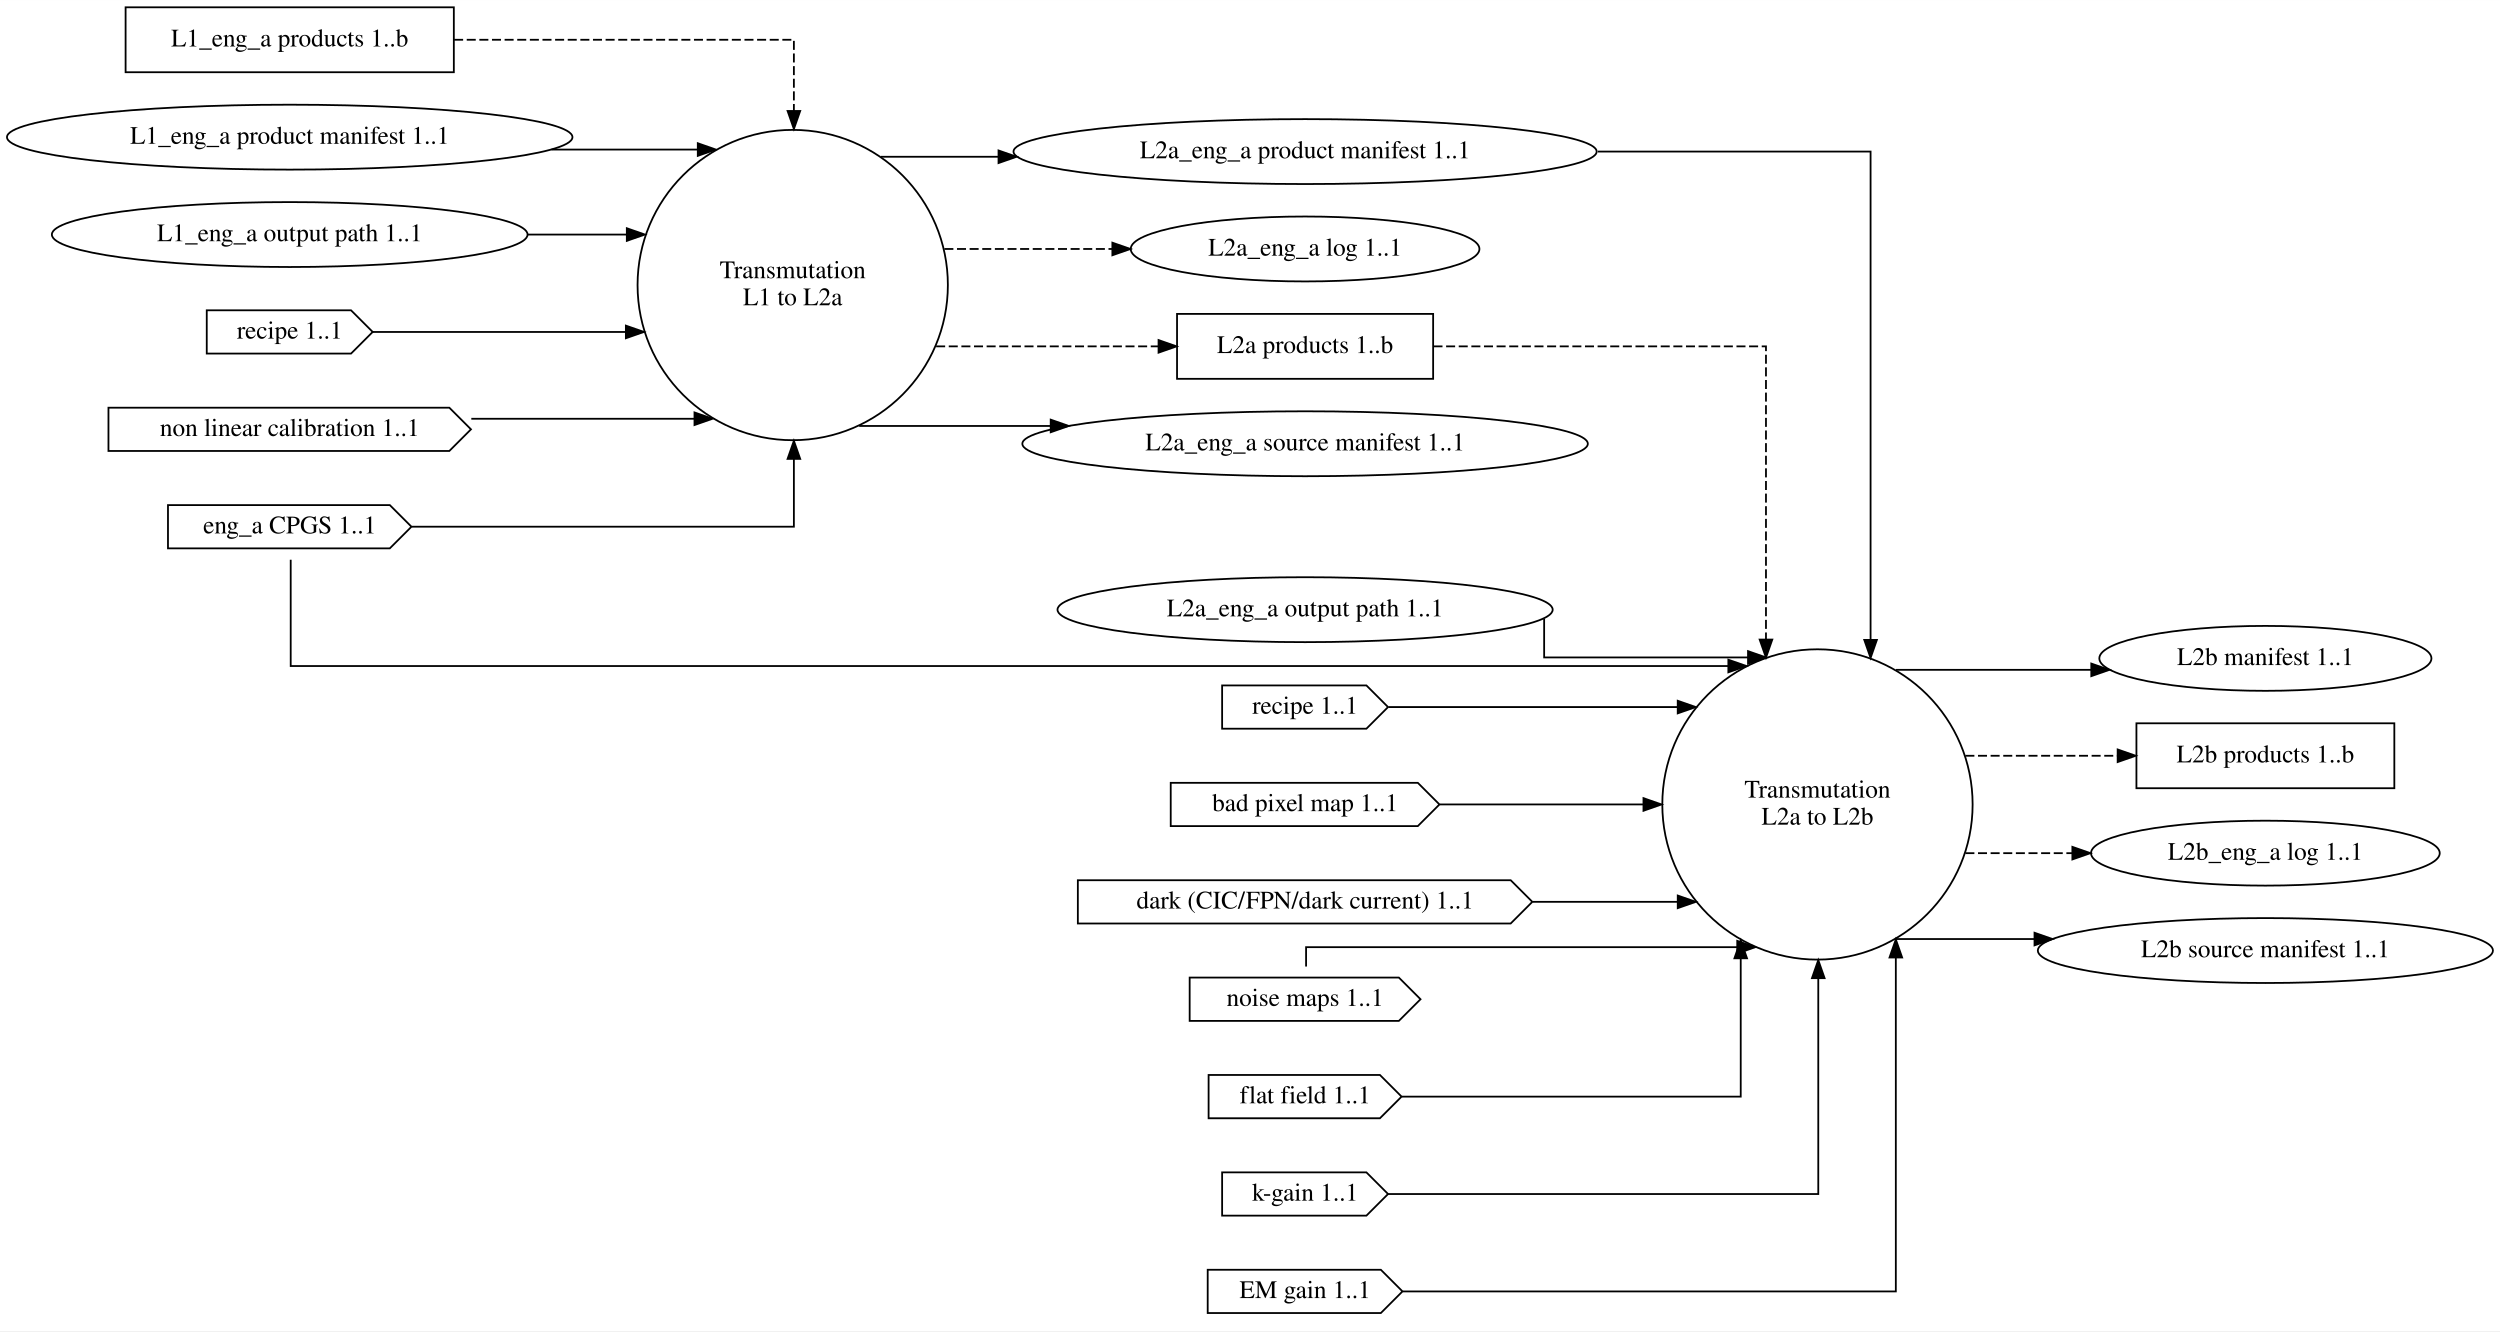
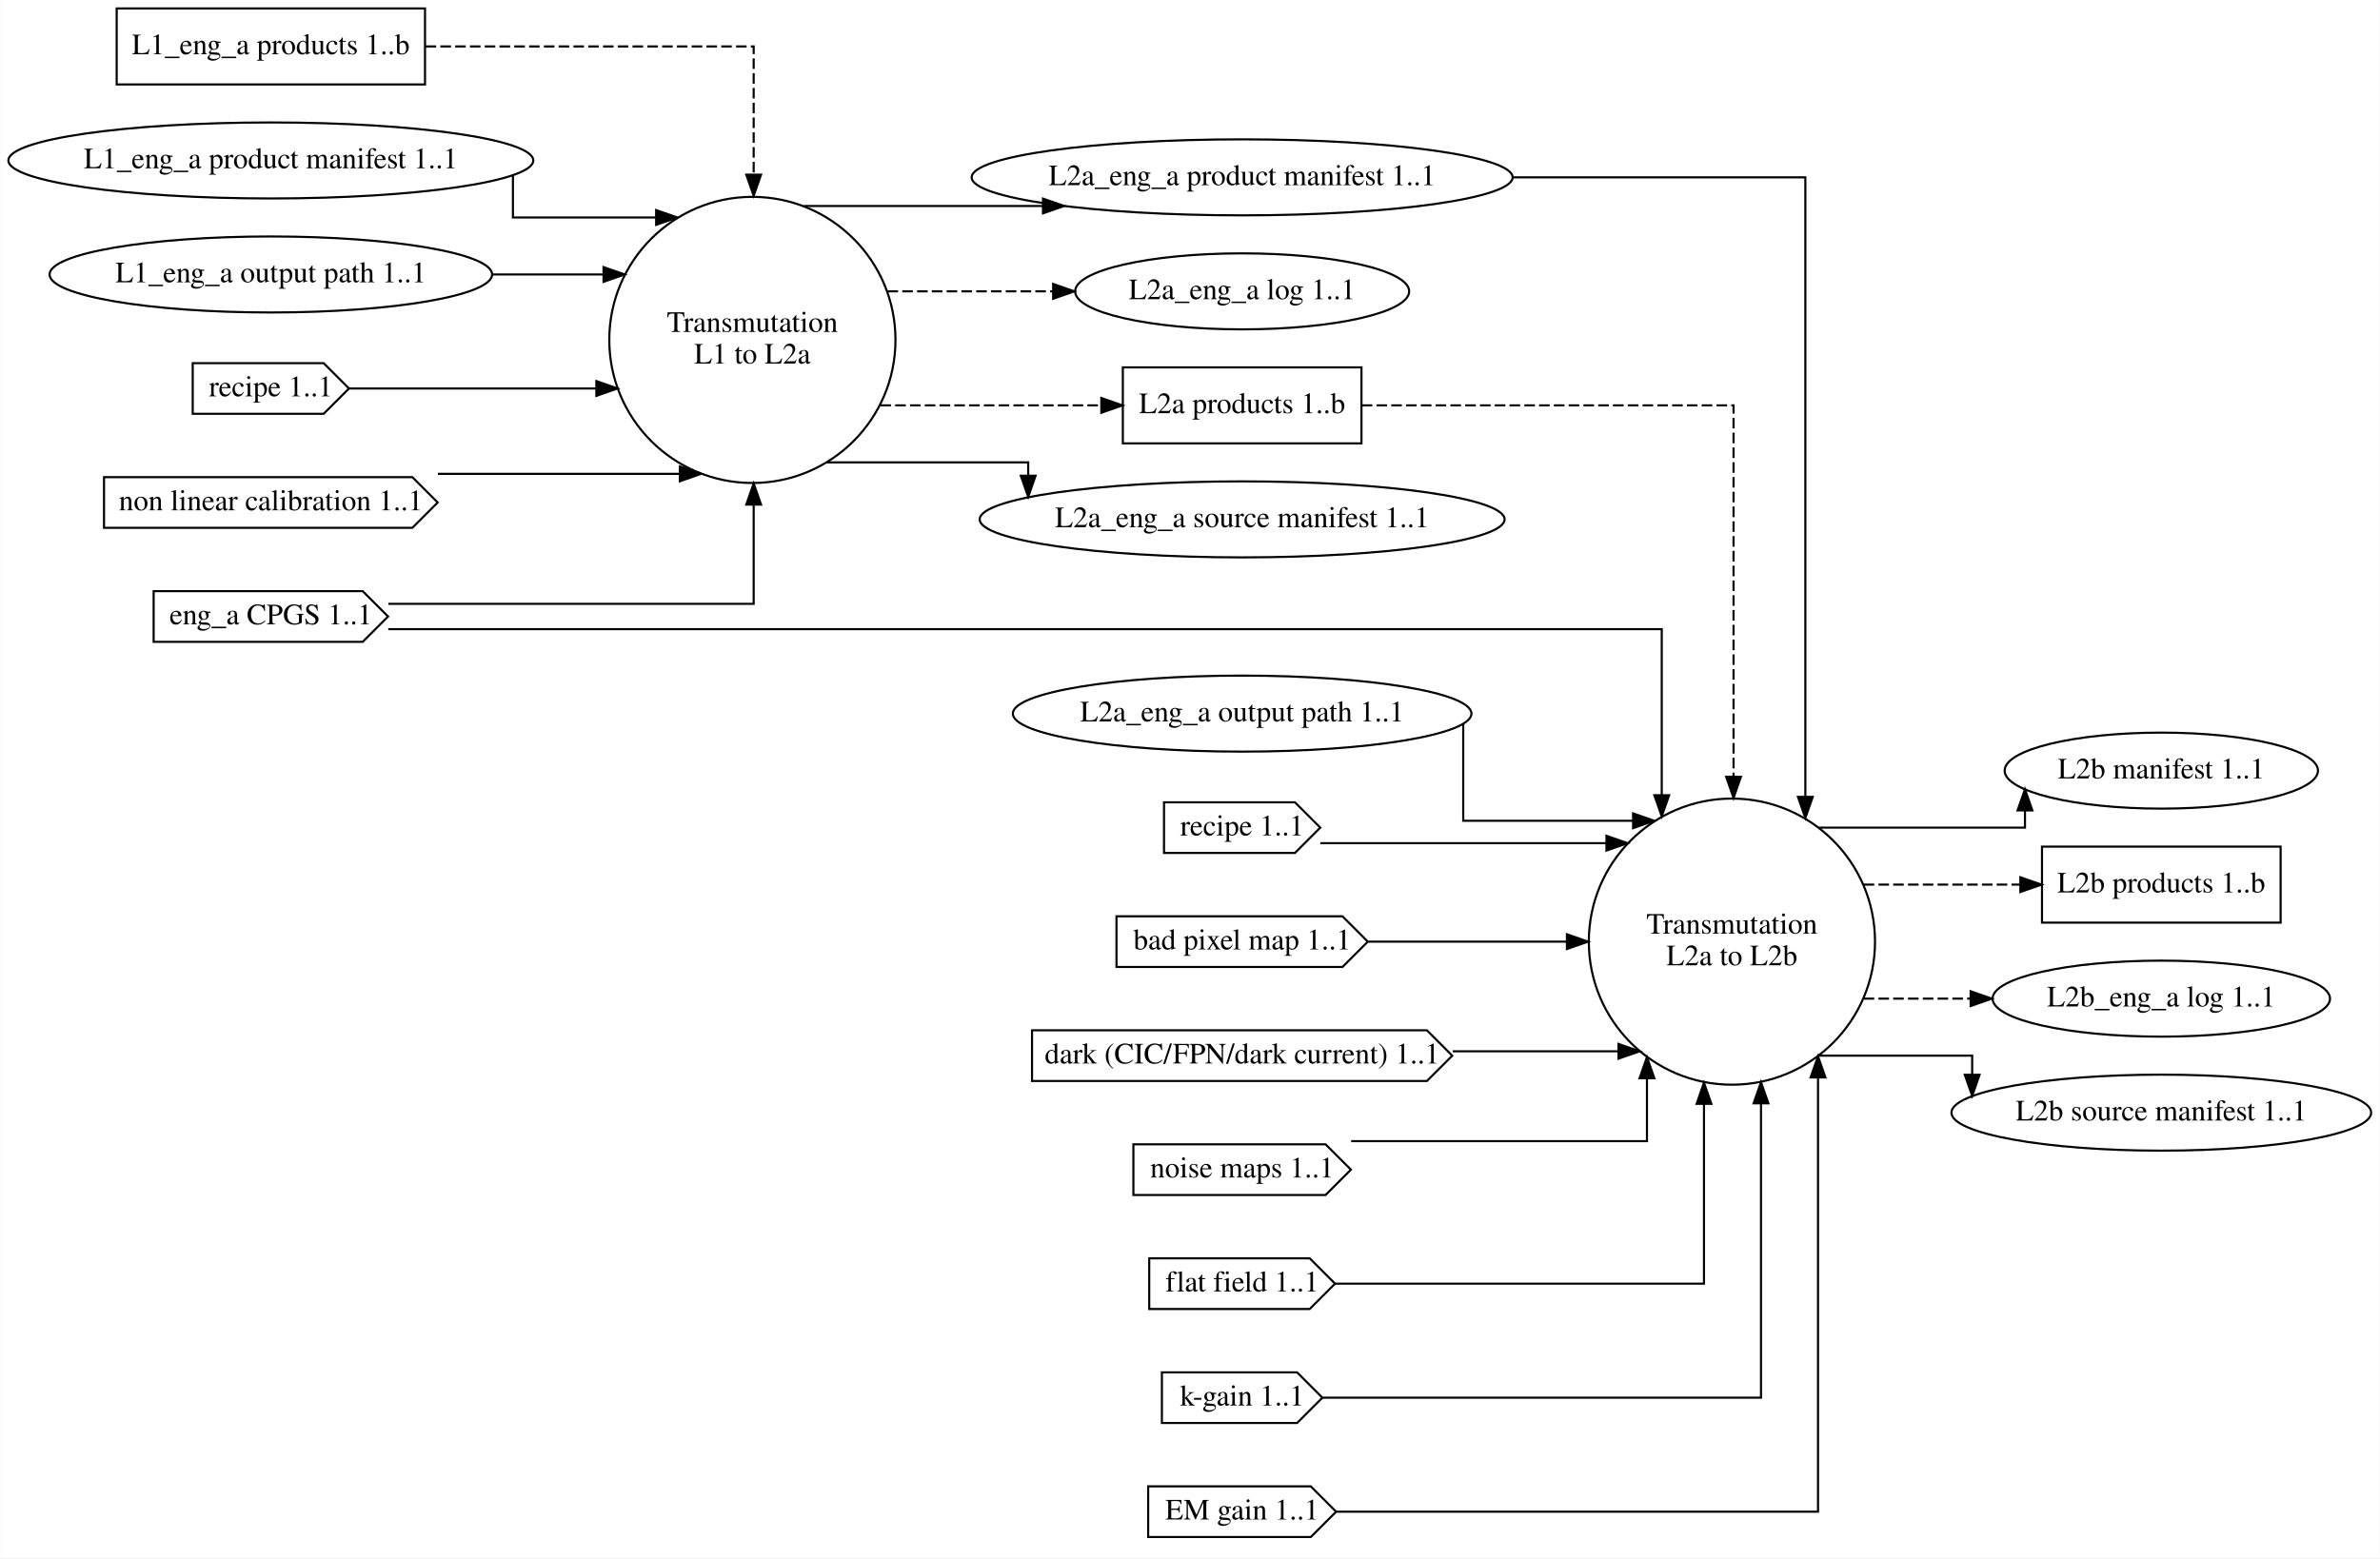
- <svg xmlns="http://www.w3.org/2000/svg" width="1386pt" height="738pt" viewBox="0.00 0.00 1386.19 738.00">
+ <svg xmlns="http://www.w3.org/2000/svg" width="1127pt" height="738pt" viewBox="0.00 0.00 1126.77 738.00">
  <g id="graph0" class="graph" transform="scale(1 1) rotate(0) translate(4 734)">
-     <polygon fill="white" stroke="transparent" points="-4,4 -4,-734 1382.19,-734 1382.19,4 -4,4" />
+     <polygon fill="white" stroke="transparent" points="-4,4 -4,-734 1122.77,-734 1122.77,4 -4,4" />
    <g id="node1" class="node">
-       <ellipse fill="none" stroke="black" cx="435.54" cy="-576" rx="86.03" ry="86.03" />
-       <text text-anchor="middle" x="435.54" y="-579.8" font-family="Times,serif" font-size="14.00">Transmutation</text>
-       <text text-anchor="middle" x="435.54" y="-564.8" font-family="Times,serif" font-size="14.00">L1 to L2a</text>
+       <ellipse fill="none" stroke="black" cx="352.16" cy="-573" rx="67.76" ry="67.76" />
+       <text text-anchor="middle" x="352.16" y="-576.8" font-family="Times,serif" font-size="14.00">Transmutation</text>
+       <text text-anchor="middle" x="352.16" y="-561.8" font-family="Times,serif" font-size="14.00">L1 to L2a</text>
    </g>
    <g id="node9" class="node">
-       <ellipse fill="none" stroke="black" cx="719.64" cy="-650" rx="161.67" ry="18" />
-       <text text-anchor="middle" x="719.64" y="-646.3" font-family="Times,serif" font-size="14.00">L2a_eng_a product manifest 1..1</text>
+       <ellipse fill="none" stroke="black" cx="584.08" cy="-650" rx="128.08" ry="18" />
+       <text text-anchor="middle" x="584.08" y="-646.3" font-family="Times,serif" font-size="14.00">L2a_eng_a product manifest 1..1</text>
    </g>
    <g id="edge9" class="edge">
-       <path fill="none" stroke="black" d="M484.38,-647.13C484.38,-647.13 549.66,-647.13 549.66,-647.13" />
-       <polygon fill="black" stroke="black" points="549.66,-650.63 559.66,-647.13 549.66,-643.63 549.66,-650.63" />
+       <path fill="none" stroke="black" d="M376.54,-636.44C376.54,-636.44 489.77,-636.44 489.77,-636.44" />
+       <polygon fill="black" stroke="black" points="489.77,-639.94 499.77,-636.44 489.77,-632.94 489.77,-639.94" />
    </g>
    <g id="node10" class="node">
-       <ellipse fill="none" stroke="black" cx="719.64" cy="-596" rx="96.68" ry="18" />
-       <text text-anchor="middle" x="719.64" y="-592.3" font-family="Times,serif" font-size="14.00">L2a_eng_a log 1..1</text>
+       <ellipse fill="none" stroke="black" cx="584.08" cy="-596" rx="79.09" ry="18" />
+       <text text-anchor="middle" x="584.08" y="-592.3" font-family="Times,serif" font-size="14.00">L2a_eng_a log 1..1</text>
    </g>
    <g id="edge8" class="edge">
-       <path fill="none" stroke="black" stroke-dasharray="5,2" d="M519.63,-596C519.63,-596 612.78,-596 612.78,-596" />
-       <polygon fill="black" stroke="black" points="612.78,-599.5 622.78,-596 612.78,-592.5 612.78,-599.5" />
+       <path fill="none" stroke="black" stroke-dasharray="5,2" d="M416.15,-596C416.15,-596 494.58,-596 494.58,-596" />
+       <polygon fill="black" stroke="black" points="494.58,-599.5 504.58,-596 494.58,-592.5 494.58,-599.5" />
    </g>
    <g id="node11" class="node">
-       <polygon fill="none" stroke="black" points="790.64,-560 648.64,-560 648.64,-524 790.64,-524 790.64,-560" />
-       <text text-anchor="middle" x="719.64" y="-538.3" font-family="Times,serif" font-size="14.00">L2a products 1..b</text>
+       <polygon fill="none" stroke="black" points="640.58,-560 527.58,-560 527.58,-524 640.58,-524 640.58,-560" />
+       <text text-anchor="middle" x="584.08" y="-538.3" font-family="Times,serif" font-size="14.00">L2a products 1..b</text>
    </g>
    <g id="edge7" class="edge">
-       <path fill="none" stroke="black" stroke-dasharray="5,2" d="M515.06,-542C515.06,-542 638.39,-542 638.39,-542" />
-       <polygon fill="black" stroke="black" points="638.39,-545.5 648.39,-542 638.39,-538.5 638.39,-545.5" />
+       <path fill="none" stroke="black" stroke-dasharray="5,2" d="M412.79,-542C412.79,-542 517.39,-542 517.39,-542" />
+       <polygon fill="black" stroke="black" points="517.39,-545.5 527.39,-542 517.39,-538.5 517.39,-545.5" />
    </g>
    <g id="node23" class="node">
-       <ellipse fill="none" stroke="black" cx="719.64" cy="-488" rx="156.77" ry="18" />
-       <text text-anchor="middle" x="719.64" y="-484.3" font-family="Times,serif" font-size="14.00">L2a_eng_a source manifest 1..1</text>
+       <ellipse fill="none" stroke="black" cx="584.08" cy="-488" rx="124.28" ry="18" />
+       <text text-anchor="middle" x="584.08" y="-484.3" font-family="Times,serif" font-size="14.00">L2a_eng_a source manifest 1..1</text>
    </g>
    <g id="edge24" class="edge">
-       <path fill="none" stroke="black" d="M472.39,-497.87C472.39,-497.87 578.59,-497.87 578.59,-497.87" />
-       <polygon fill="black" stroke="black" points="578.59,-501.37 588.59,-497.87 578.59,-494.37 578.59,-501.37" />
+       <path fill="none" stroke="black" d="M387.5,-515C426.18,-515 482.77,-515 482.77,-515 482.77,-515 482.77,-508.67 482.77,-508.67" />
+       <polygon fill="black" stroke="black" points="486.27,-508.67 482.77,-498.67 479.27,-508.67 486.27,-508.67" />
    </g>
    <g id="node2" class="node">
-       <ellipse fill="none" stroke="black" cx="1003.74" cy="-288" rx="86.03" ry="86.03" />
-       <text text-anchor="middle" x="1003.74" y="-291.8" font-family="Times,serif" font-size="14.00">Transmutation</text>
-       <text text-anchor="middle" x="1003.74" y="-276.8" font-family="Times,serif" font-size="14.00">L2a to L2b</text>
+       <ellipse fill="none" stroke="black" cx="816" cy="-288" rx="67.76" ry="67.76" />
+       <text text-anchor="middle" x="816" y="-291.8" font-family="Times,serif" font-size="14.00">Transmutation</text>
+       <text text-anchor="middle" x="816" y="-276.8" font-family="Times,serif" font-size="14.00">L2a to L2b</text>
    </g>
    <g id="node20" class="node">
-       <ellipse fill="none" stroke="black" cx="1252.1" cy="-369" rx="92.08" ry="18" />
-       <text text-anchor="middle" x="1252.1" y="-365.3" font-family="Times,serif" font-size="14.00">L2b manifest 1..1</text>
+       <ellipse fill="none" stroke="black" cx="1019.33" cy="-369" rx="74.19" ry="18" />
+       <text text-anchor="middle" x="1019.33" y="-365.3" font-family="Times,serif" font-size="14.00">L2b manifest 1..1</text>
    </g>
    <g id="edge23" class="edge">
-       <path fill="none" stroke="black" d="M1047.29,-362.63C1047.29,-362.63 1155.57,-362.63 1155.57,-362.63" />
-       <polygon fill="black" stroke="black" points="1155.57,-366.13 1165.57,-362.63 1155.57,-359.13 1155.57,-366.13" />
+       <path fill="none" stroke="black" d="M857.26,-342C898.16,-342 954.77,-342 954.77,-342 954.77,-342 954.77,-350.16 954.77,-350.16" />
+       <polygon fill="black" stroke="black" points="951.27,-350.16 954.77,-360.16 958.27,-350.16 951.27,-350.16" />
    </g>
    <g id="node21" class="node">
-       <polygon fill="none" stroke="black" points="1323.6,-333 1180.6,-333 1180.6,-297 1323.6,-297 1323.6,-333" />
-       <text text-anchor="middle" x="1252.1" y="-311.3" font-family="Times,serif" font-size="14.00">L2b products 1..b</text>
+       <polygon fill="none" stroke="black" points="1075.83,-333 962.83,-333 962.83,-297 1075.83,-297 1075.83,-333" />
+       <text text-anchor="middle" x="1019.33" y="-311.3" font-family="Times,serif" font-size="14.00">L2b products 1..b</text>
    </g>
    <g id="edge21" class="edge">
-       <path fill="none" stroke="black" stroke-dasharray="5,2" d="M1085.75,-315C1085.75,-315 1170.19,-315 1170.19,-315" />
-       <polygon fill="black" stroke="black" points="1170.19,-318.5 1180.19,-315 1170.19,-311.5 1170.19,-318.5" />
+       <path fill="none" stroke="black" stroke-dasharray="5,2" d="M878.39,-315C878.39,-315 952.59,-315 952.59,-315" />
+       <polygon fill="black" stroke="black" points="952.59,-318.5 962.59,-315 952.59,-311.5 952.59,-318.5" />
    </g>
    <g id="node22" class="node">
-       <ellipse fill="none" stroke="black" cx="1252.1" cy="-261" rx="96.68" ry="18" />
-       <text text-anchor="middle" x="1252.1" y="-257.3" font-family="Times,serif" font-size="14.00">L2b_eng_a log 1..1</text>
+       <ellipse fill="none" stroke="black" cx="1019.33" cy="-261" rx="79.89" ry="18" />
+       <text text-anchor="middle" x="1019.33" y="-257.3" font-family="Times,serif" font-size="14.00">L2b_eng_a log 1..1</text>
    </g>
    <g id="edge22" class="edge">
-       <path fill="none" stroke="black" stroke-dasharray="5,2" d="M1085.75,-261C1085.75,-261 1145.08,-261 1145.08,-261" />
-       <polygon fill="black" stroke="black" points="1145.08,-264.5 1155.08,-261 1145.08,-257.5 1145.08,-264.5" />
+       <path fill="none" stroke="black" stroke-dasharray="5,2" d="M878.39,-261C878.39,-261 929.04,-261 929.04,-261" />
+       <polygon fill="black" stroke="black" points="929.04,-264.5 939.04,-261 929.04,-257.5 929.04,-264.5" />
    </g>
    <g id="node24" class="node">
-       <ellipse fill="none" stroke="black" cx="1252.1" cy="-207" rx="126.18" ry="18" />
-       <text text-anchor="middle" x="1252.1" y="-203.3" font-family="Times,serif" font-size="14.00">L2b source manifest 1..1</text>
+       <ellipse fill="none" stroke="black" cx="1019.33" cy="-207" rx="99.38" ry="18" />
+       <text text-anchor="middle" x="1019.33" y="-203.3" font-family="Times,serif" font-size="14.00">L2b source manifest 1..1</text>
    </g>
    <g id="edge25" class="edge">
-       <path fill="none" stroke="black" d="M1047.29,-213.37C1047.29,-213.37 1124.09,-213.37 1124.09,-213.37" />
-       <polygon fill="black" stroke="black" points="1124.09,-216.87 1134.09,-213.37 1124.09,-209.87 1124.09,-216.87" />
+       <path fill="none" stroke="black" d="M857.4,-234C889.92,-234 929.77,-234 929.77,-234 929.77,-234 929.77,-224.95 929.77,-224.95" />
+       <polygon fill="black" stroke="black" points="933.27,-224.95 929.77,-214.95 926.27,-224.95 933.27,-224.95" />
    </g>
    <g id="node3" class="node">
-       <polygon fill="none" stroke="black" points="247.64,-730 65.64,-730 65.64,-694 247.64,-694 247.64,-730" />
-       <text text-anchor="middle" x="156.64" y="-708.3" font-family="Times,serif" font-size="14.00">L1_eng_a products 1..b</text>
+       <polygon fill="none" stroke="black" points="197.14,-730 51.14,-730 51.14,-694 197.14,-694 197.14,-730" />
+       <text text-anchor="middle" x="124.14" y="-708.3" font-family="Times,serif" font-size="14.00">L1_eng_a products 1..b</text>
    </g>
    <g id="edge1" class="edge">
-       <path fill="none" stroke="black" stroke-dasharray="5,2" d="M247.79,-712C329.36,-712 436.19,-712 436.19,-712 436.19,-712 436.19,-672.52 436.19,-672.52" />
-       <polygon fill="black" stroke="black" points="439.69,-672.52 436.19,-662.52 432.69,-672.52 439.69,-672.52" />
+       <path fill="none" stroke="black" stroke-dasharray="5,2" d="M197.42,-712C264.29,-712 352.77,-712 352.77,-712 352.77,-712 352.77,-651.28 352.77,-651.28" />
+       <polygon fill="black" stroke="black" points="356.27,-651.28 352.77,-641.28 349.27,-651.28 356.27,-651.28" />
    </g>
    <g id="node4" class="node">
-       <ellipse fill="none" stroke="black" cx="156.64" cy="-658" rx="156.77" ry="18" />
-       <text text-anchor="middle" x="156.64" y="-654.3" font-family="Times,serif" font-size="14.00">L1_eng_a product manifest 1..1</text>
+       <ellipse fill="none" stroke="black" cx="124.14" cy="-658" rx="124.28" ry="18" />
+       <text text-anchor="middle" x="124.14" y="-654.3" font-family="Times,serif" font-size="14.00">L1_eng_a product manifest 1..1</text>
    </g>
    <g id="edge2" class="edge">
-       <path fill="none" stroke="black" d="M301.81,-651.13C301.81,-651.13 382.91,-651.13 382.91,-651.13" />
-       <polygon fill="black" stroke="black" points="382.91,-654.63 392.91,-651.13 382.91,-647.63 382.91,-654.63" />
+       <path fill="none" stroke="black" d="M238.77,-650.91C238.77,-642.91 238.77,-631 238.77,-631 238.77,-631 306.59,-631 306.59,-631" />
+       <polygon fill="black" stroke="black" points="306.59,-634.5 316.59,-631 306.59,-627.5 306.59,-634.5" />
    </g>
    <g id="node5" class="node">
-       <polygon fill="none" stroke="black" points="212.14,-454 89.14,-454 89.14,-430 212.14,-430 224.14,-442 212.14,-454" />
-       <text text-anchor="middle" x="156.64" y="-438.3" font-family="Times,serif" font-size="14.00">eng_a CPGS 1..1</text>
+       <polygon fill="none" stroke="black" points="167.64,-454 68.64,-454 68.64,-430 167.64,-430 179.64,-442 167.64,-454" />
+       <text text-anchor="middle" x="124.14" y="-438.3" font-family="Times,serif" font-size="14.00">eng_a CPGS 1..1</text>
    </g>
    <g id="edge3" class="edge">
-       <path fill="none" stroke="black" d="M224.31,-442C307.04,-442 436.19,-442 436.19,-442 436.19,-442 436.19,-479.62 436.19,-479.62" />
-       <polygon fill="black" stroke="black" points="432.69,-479.62 436.19,-489.62 439.69,-479.62 432.69,-479.62" />
+       <path fill="none" stroke="black" d="M179.78,-448C247.45,-448 352.77,-448 352.77,-448 352.77,-448 352.77,-495.01 352.77,-495.01" />
+       <polygon fill="black" stroke="black" points="349.27,-495.01 352.77,-505.01 356.27,-495.01 349.27,-495.01" />
    </g>
    <g id="edge12" class="edge">
-       <path fill="none" stroke="black" d="M157.19,-423.69C157.19,-400.85 157.19,-364.76 157.19,-364.76 157.19,-364.76 954.33,-364.76 954.33,-364.76" />
-       <polygon fill="black" stroke="black" points="954.33,-368.26 964.33,-364.76 954.33,-361.26 954.33,-368.26" />
+       <path fill="none" stroke="black" d="M179.73,-436C338.51,-436 782.77,-436 782.77,-436 782.77,-436 782.77,-357.34 782.77,-357.34" />
+       <polygon fill="black" stroke="black" points="786.27,-357.34 782.77,-347.34 779.27,-357.34 786.27,-357.34" />
    </g>
    <g id="node6" class="node">
-       <ellipse fill="none" stroke="black" cx="156.64" cy="-604" rx="131.88" ry="18" />
-       <text text-anchor="middle" x="156.64" y="-600.3" font-family="Times,serif" font-size="14.00">L1_eng_a output path 1..1</text>
+       <ellipse fill="none" stroke="black" cx="124.14" cy="-604" rx="104.78" ry="18" />
+       <text text-anchor="middle" x="124.14" y="-600.3" font-family="Times,serif" font-size="14.00">L1_eng_a output path 1..1</text>
    </g>
    <g id="edge4" class="edge">
-       <path fill="none" stroke="black" d="M288.74,-604C288.74,-604 343.56,-604 343.56,-604" />
-       <polygon fill="black" stroke="black" points="343.56,-607.5 353.56,-604 343.56,-600.5 343.56,-607.5" />
+       <path fill="none" stroke="black" d="M228.81,-604C228.81,-604 281.67,-604 281.67,-604" />
+       <polygon fill="black" stroke="black" points="281.67,-607.5 291.67,-604 281.67,-600.5 281.67,-607.5" />
    </g>
    <g id="node7" class="node">
-       <polygon fill="none" stroke="black" points="190.64,-562 110.64,-562 110.64,-538 190.64,-538 202.64,-550 190.64,-562" />
-       <text text-anchor="middle" x="156.64" y="-546.3" font-family="Times,serif" font-size="14.00">recipe 1..1</text>
+       <polygon fill="none" stroke="black" points="149.14,-562 87.14,-562 87.14,-538 149.14,-538 161.14,-550 149.14,-562" />
+       <text text-anchor="middle" x="124.14" y="-546.3" font-family="Times,serif" font-size="14.00">recipe 1..1</text>
    </g>
    <g id="edge5" class="edge">
-       <path fill="none" stroke="black" d="M202.69,-550C202.69,-550 343.04,-550 343.04,-550" />
-       <polygon fill="black" stroke="black" points="343.04,-553.5 353.04,-550 343.04,-546.5 343.04,-553.5" />
+       <path fill="none" stroke="black" d="M161.28,-550C161.28,-550 278.28,-550 278.28,-550" />
+       <polygon fill="black" stroke="black" points="278.28,-553.5 288.28,-550 278.28,-546.5 278.28,-553.5" />
    </g>
    <g id="node8" class="node">
-       <polygon fill="none" stroke="black" points="245.14,-508 56.14,-508 56.14,-484 245.14,-484 257.14,-496 245.14,-508" />
-       <text text-anchor="middle" x="156.64" y="-492.3" font-family="Times,serif" font-size="14.00">non linear calibration 1..1</text>
+       <polygon fill="none" stroke="black" points="191.14,-508 45.14,-508 45.14,-484 191.14,-484 203.14,-496 191.14,-508" />
+       <text text-anchor="middle" x="124.14" y="-492.3" font-family="Times,serif" font-size="14.00">non linear calibration 1..1</text>
    </g>
    <g id="edge6" class="edge">
-       <path fill="none" stroke="black" d="M257.33,-501.87C257.33,-501.87 381.08,-501.87 381.08,-501.87" />
-       <polygon fill="black" stroke="black" points="381.08,-505.37 391.08,-501.87 381.08,-498.37 381.08,-505.37" />
+       <path fill="none" stroke="black" d="M203.25,-509.56C203.25,-509.56 317.84,-509.56 317.84,-509.56" />
+       <polygon fill="black" stroke="black" points="317.84,-513.06 327.84,-509.56 317.84,-506.06 317.84,-513.06" />
    </g>
    <g id="edge11" class="edge">
-       <path fill="none" stroke="black" d="M881.93,-650C958.43,-650 1033.19,-650 1033.19,-650 1033.19,-650 1033.19,-379.24 1033.19,-379.24" />
-       <polygon fill="black" stroke="black" points="1036.69,-379.24 1033.19,-369.24 1029.69,-379.24 1036.69,-379.24" />
+       <path fill="none" stroke="black" d="M712.35,-650C780.67,-650 850.77,-650 850.77,-650 850.77,-650 850.77,-356.56 850.77,-356.56" />
+       <polygon fill="black" stroke="black" points="854.27,-356.56 850.77,-346.56 847.27,-356.56 854.27,-356.56" />
    </g>
    <g id="edge10" class="edge">
-       <path fill="none" stroke="black" stroke-dasharray="5,2" d="M790.83,-542C866.44,-542 975.19,-542 975.19,-542 975.19,-542 975.19,-379.42 975.19,-379.42" />
-       <polygon fill="black" stroke="black" points="978.69,-379.42 975.19,-369.42 971.69,-379.42 978.69,-379.42" />
+       <path fill="none" stroke="black" stroke-dasharray="5,2" d="M640.7,-542C709.58,-542 816.77,-542 816.77,-542 816.77,-542 816.77,-366.07 816.77,-366.07" />
+       <polygon fill="black" stroke="black" points="820.27,-366.07 816.77,-356.07 813.27,-366.07 820.27,-366.07" />
    </g>
    <g id="node12" class="node">
-       <ellipse fill="none" stroke="black" cx="719.64" cy="-396" rx="137.28" ry="18" />
-       <text text-anchor="middle" x="719.64" y="-392.3" font-family="Times,serif" font-size="14.00">L2a_eng_a output path 1..1</text>
+       <ellipse fill="none" stroke="black" cx="584.08" cy="-396" rx="108.58" ry="18" />
+       <text text-anchor="middle" x="584.08" y="-392.3" font-family="Times,serif" font-size="14.00">L2a_eng_a output path 1..1</text>
    </g>
    <g id="edge13" class="edge">
-       <path fill="none" stroke="black" d="M852.19,-390.89C852.19,-383.2 852.19,-369.51 852.19,-369.51 852.19,-369.51 965.24,-369.51 965.24,-369.51" />
-       <polygon fill="black" stroke="black" points="965.24,-373.01 975.24,-369.51 965.24,-366.01 965.24,-373.01" />
+       <path fill="none" stroke="black" d="M688.77,-390.95C688.77,-378.11 688.77,-345.25 688.77,-345.25 688.77,-345.25 769.2,-345.25 769.2,-345.25" />
+       <polygon fill="black" stroke="black" points="769.2,-348.75 779.2,-345.25 769.2,-341.75 769.2,-348.75" />
    </g>
    <g id="node13" class="node">
-       <polygon fill="none" stroke="black" points="753.64,-354 673.64,-354 673.64,-330 753.64,-330 765.64,-342 753.64,-354" />
-       <text text-anchor="middle" x="719.64" y="-338.3" font-family="Times,serif" font-size="14.00">recipe 1..1</text>
+       <polygon fill="none" stroke="black" points="609.08,-354 547.08,-354 547.08,-330 609.08,-330 621.08,-342 609.08,-354" />
+       <text text-anchor="middle" x="584.08" y="-338.3" font-family="Times,serif" font-size="14.00">recipe 1..1</text>
    </g>
    <g id="edge14" class="edge">
-       <path fill="none" stroke="black" d="M765.92,-342C765.92,-342 926.26,-342 926.26,-342" />
-       <polygon fill="black" stroke="black" points="926.26,-345.5 936.26,-342 926.26,-338.5 926.26,-345.5" />
+       <path fill="none" stroke="black" d="M621.09,-334.63C621.09,-334.63 756.59,-334.63 756.59,-334.63" />
+       <polygon fill="black" stroke="black" points="756.59,-338.13 766.59,-334.63 756.59,-331.13 756.59,-338.13" />
    </g>
    <g id="node14" class="node">
-       <polygon fill="none" stroke="black" points="782.14,-300 645.14,-300 645.14,-276 782.14,-276 794.14,-288 782.14,-300" />
-       <text text-anchor="middle" x="719.64" y="-284.3" font-family="Times,serif" font-size="14.00">bad pixel map 1..1</text>
+       <polygon fill="none" stroke="black" points="631.58,-300 524.58,-300 524.58,-276 631.58,-276 643.58,-288 631.58,-300" />
+       <text text-anchor="middle" x="584.08" y="-284.3" font-family="Times,serif" font-size="14.00">bad pixel map 1..1</text>
    </g>
    <g id="edge15" class="edge">
-       <path fill="none" stroke="black" d="M794.29,-288C794.29,-288 907.27,-288 907.27,-288" />
-       <polygon fill="black" stroke="black" points="907.27,-291.5 917.27,-288 907.27,-284.5 907.27,-291.5" />
+       <path fill="none" stroke="black" d="M643.81,-288C643.81,-288 737.87,-288 737.87,-288" />
+       <polygon fill="black" stroke="black" points="737.87,-291.5 747.87,-288 737.87,-284.5 737.87,-291.5" />
    </g>
    <g id="node15" class="node">
-       <polygon fill="none" stroke="black" points="833.64,-246 593.64,-246 593.64,-222 833.64,-222 845.64,-234 833.64,-246" />
-       <text text-anchor="middle" x="719.64" y="-230.3" font-family="Times,serif" font-size="14.00">dark (CIC/FPN/dark current) 1..1</text>
+       <polygon fill="none" stroke="black" points="671.58,-246 484.58,-246 484.58,-222 671.58,-222 683.58,-234 671.58,-246" />
+       <text text-anchor="middle" x="584.08" y="-230.3" font-family="Times,serif" font-size="14.00">dark (CIC/FPN/dark current) 1..1</text>
    </g>
    <g id="edge16" class="edge">
-       <path fill="none" stroke="black" d="M845.91,-234C845.91,-234 926.27,-234 926.27,-234" />
-       <polygon fill="black" stroke="black" points="926.27,-237.5 936.27,-234 926.27,-230.5 926.27,-237.5" />
+       <path fill="none" stroke="black" d="M683.78,-236.06C683.78,-236.06 762.28,-236.06 762.28,-236.06" />
+       <polygon fill="black" stroke="black" points="762.28,-239.56 772.28,-236.06 762.28,-232.56 762.28,-239.56" />
    </g>
    <g id="node16" class="node">
-       <polygon fill="none" stroke="black" points="771.64,-192 655.64,-192 655.64,-168 771.64,-168 783.64,-180 771.64,-192" />
-       <text text-anchor="middle" x="719.64" y="-176.3" font-family="Times,serif" font-size="14.00">noise maps 1..1</text>
+       <polygon fill="none" stroke="black" points="623.58,-192 532.58,-192 532.58,-168 623.58,-168 635.58,-180 623.58,-192" />
+       <text text-anchor="middle" x="584.08" y="-176.3" font-family="Times,serif" font-size="14.00">noise maps 1..1</text>
    </g>
    <g id="edge17" class="edge">
-       <path fill="none" stroke="black" d="M720.19,-198.12C720.19,-203.92 720.19,-208.87 720.19,-208.87 720.19,-208.87 959.26,-208.87 959.26,-208.87" />
-       <polygon fill="black" stroke="black" points="959.26,-212.37 969.26,-208.87 959.26,-205.37 959.26,-212.37" />
+       <path fill="none" stroke="black" d="M635.7,-193.5C692.48,-193.5 775.77,-193.5 775.77,-193.5 775.77,-193.5 775.77,-223.3 775.77,-223.3" />
+       <polygon fill="black" stroke="black" points="772.27,-223.3 775.77,-233.3 779.27,-223.3 772.27,-223.3" />
    </g>
    <g id="node17" class="node">
-       <polygon fill="none" stroke="black" points="761.14,-138 666.14,-138 666.14,-114 761.14,-114 773.14,-126 761.14,-138" />
-       <text text-anchor="middle" x="719.64" y="-122.3" font-family="Times,serif" font-size="14.00">flat field 1..1</text>
+       <polygon fill="none" stroke="black" points="616.08,-138 540.08,-138 540.08,-114 616.08,-114 628.08,-126 616.08,-138" />
+       <text text-anchor="middle" x="584.08" y="-122.3" font-family="Times,serif" font-size="14.00">flat field 1..1</text>
    </g>
    <g id="edge18" class="edge">
-       <path fill="none" stroke="black" d="M773.25,-126C844.41,-126 961.19,-126 961.19,-126 961.19,-126 961.19,-202.69 961.19,-202.69" />
-       <polygon fill="black" stroke="black" points="957.69,-202.69 961.19,-212.69 964.69,-202.69 957.69,-202.69" />
+       <path fill="none" stroke="black" d="M628.34,-126C692.24,-126 802.77,-126 802.77,-126 802.77,-126 802.77,-211.17 802.77,-211.17" />
+       <polygon fill="black" stroke="black" points="799.27,-211.17 802.77,-221.17 806.27,-211.17 799.27,-211.17" />
    </g>
    <g id="node18" class="node">
-       <polygon fill="none" stroke="black" points="753.64,-84 673.64,-84 673.64,-60 753.64,-60 765.64,-72 753.64,-84" />
-       <text text-anchor="middle" x="719.64" y="-68.3" font-family="Times,serif" font-size="14.00">k-gain 1..1</text>
+       <polygon fill="none" stroke="black" points="610.08,-84 546.08,-84 546.08,-60 610.08,-60 622.08,-72 610.08,-84" />
+       <text text-anchor="middle" x="584.08" y="-68.3" font-family="Times,serif" font-size="14.00">k-gain 1..1</text>
    </g>
    <g id="edge19" class="edge">
-       <path fill="none" stroke="black" d="M765.68,-72C846.21,-72 1004.19,-72 1004.19,-72 1004.19,-72 1004.19,-191.7 1004.19,-191.7" />
-       <polygon fill="black" stroke="black" points="1000.69,-191.7 1004.19,-201.7 1007.69,-191.7 1000.69,-191.7" />
+       <path fill="none" stroke="black" d="M622.2,-72C691.21,-72 829.77,-72 829.77,-72 829.77,-72 829.77,-211.43 829.77,-211.43" />
+       <polygon fill="black" stroke="black" points="826.27,-211.43 829.77,-221.43 833.27,-211.43 826.27,-211.43" />
    </g>
    <g id="node19" class="node">
-       <polygon fill="none" stroke="black" points="761.64,-30 665.64,-30 665.64,-6 761.64,-6 773.64,-18 761.64,-30" />
-       <text text-anchor="middle" x="719.64" y="-14.3" font-family="Times,serif" font-size="14.00">EM gain 1..1</text>
+       <polygon fill="none" stroke="black" points="616.58,-30 539.58,-30 539.58,-6 616.58,-6 628.58,-18 616.58,-30" />
+       <text text-anchor="middle" x="584.08" y="-14.3" font-family="Times,serif" font-size="14.00">EM gain 1..1</text>
    </g>
    <g id="edge20" class="edge">
-       <path fill="none" stroke="black" d="M773.73,-18C866.76,-18 1047.19,-18 1047.19,-18 1047.19,-18 1047.19,-203.15 1047.19,-203.15" />
-       <polygon fill="black" stroke="black" points="1043.69,-203.15 1047.19,-213.15 1050.69,-203.15 1043.69,-203.15" />
+       <path fill="none" stroke="black" d="M628.8,-18C706.16,-18 856.77,-18 856.77,-18 856.77,-18 856.77,-223.69 856.77,-223.69" />
+       <polygon fill="black" stroke="black" points="853.27,-223.69 856.77,-233.69 860.27,-223.69 853.27,-223.69" />
    </g>
  </g>
</svg>
